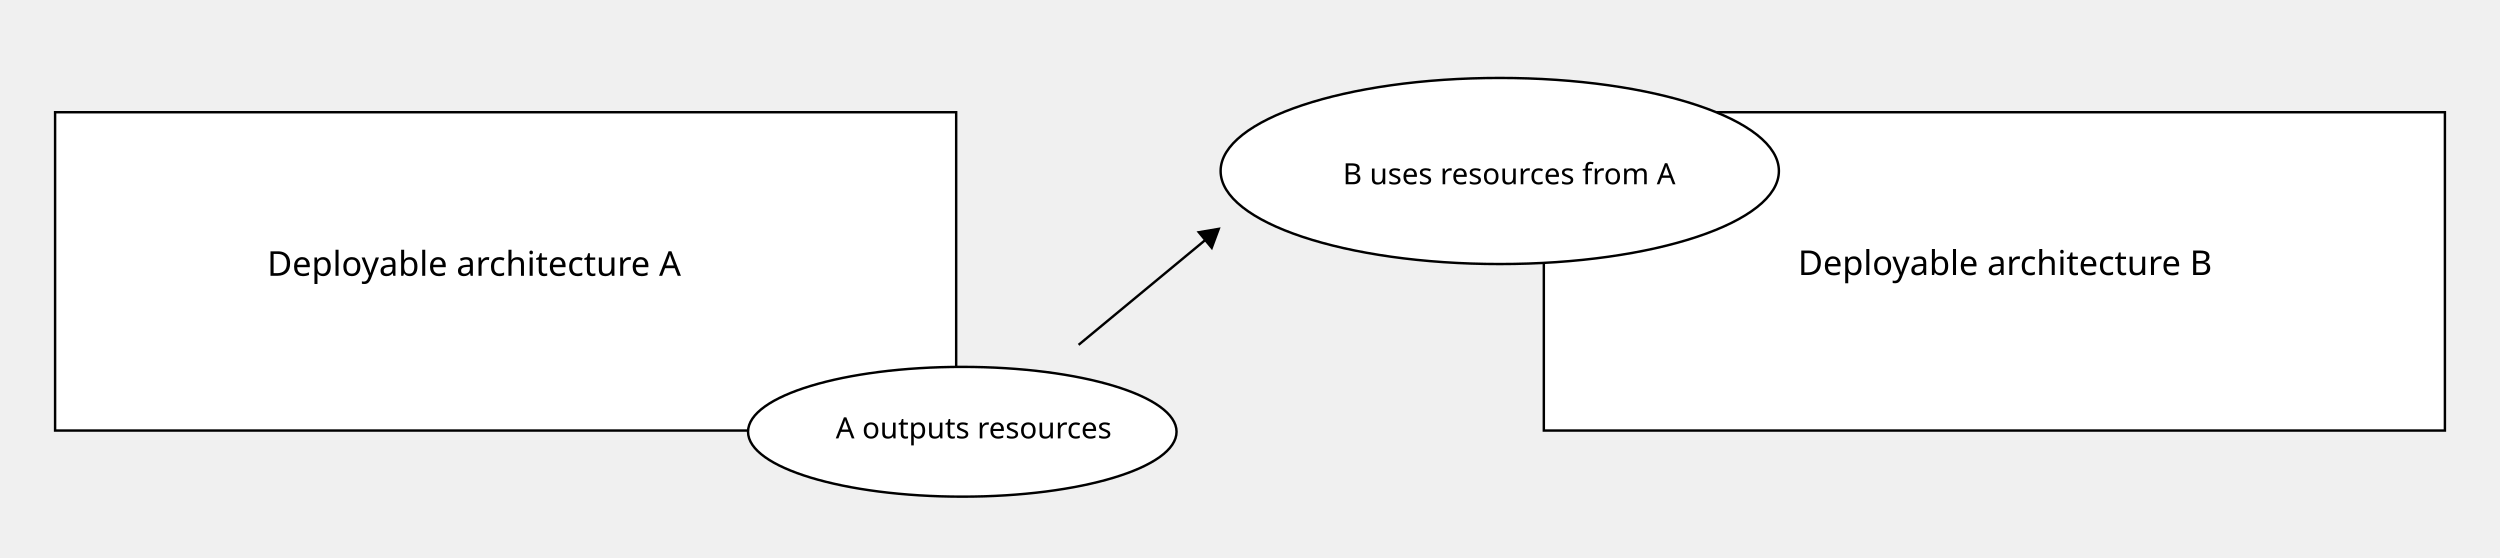
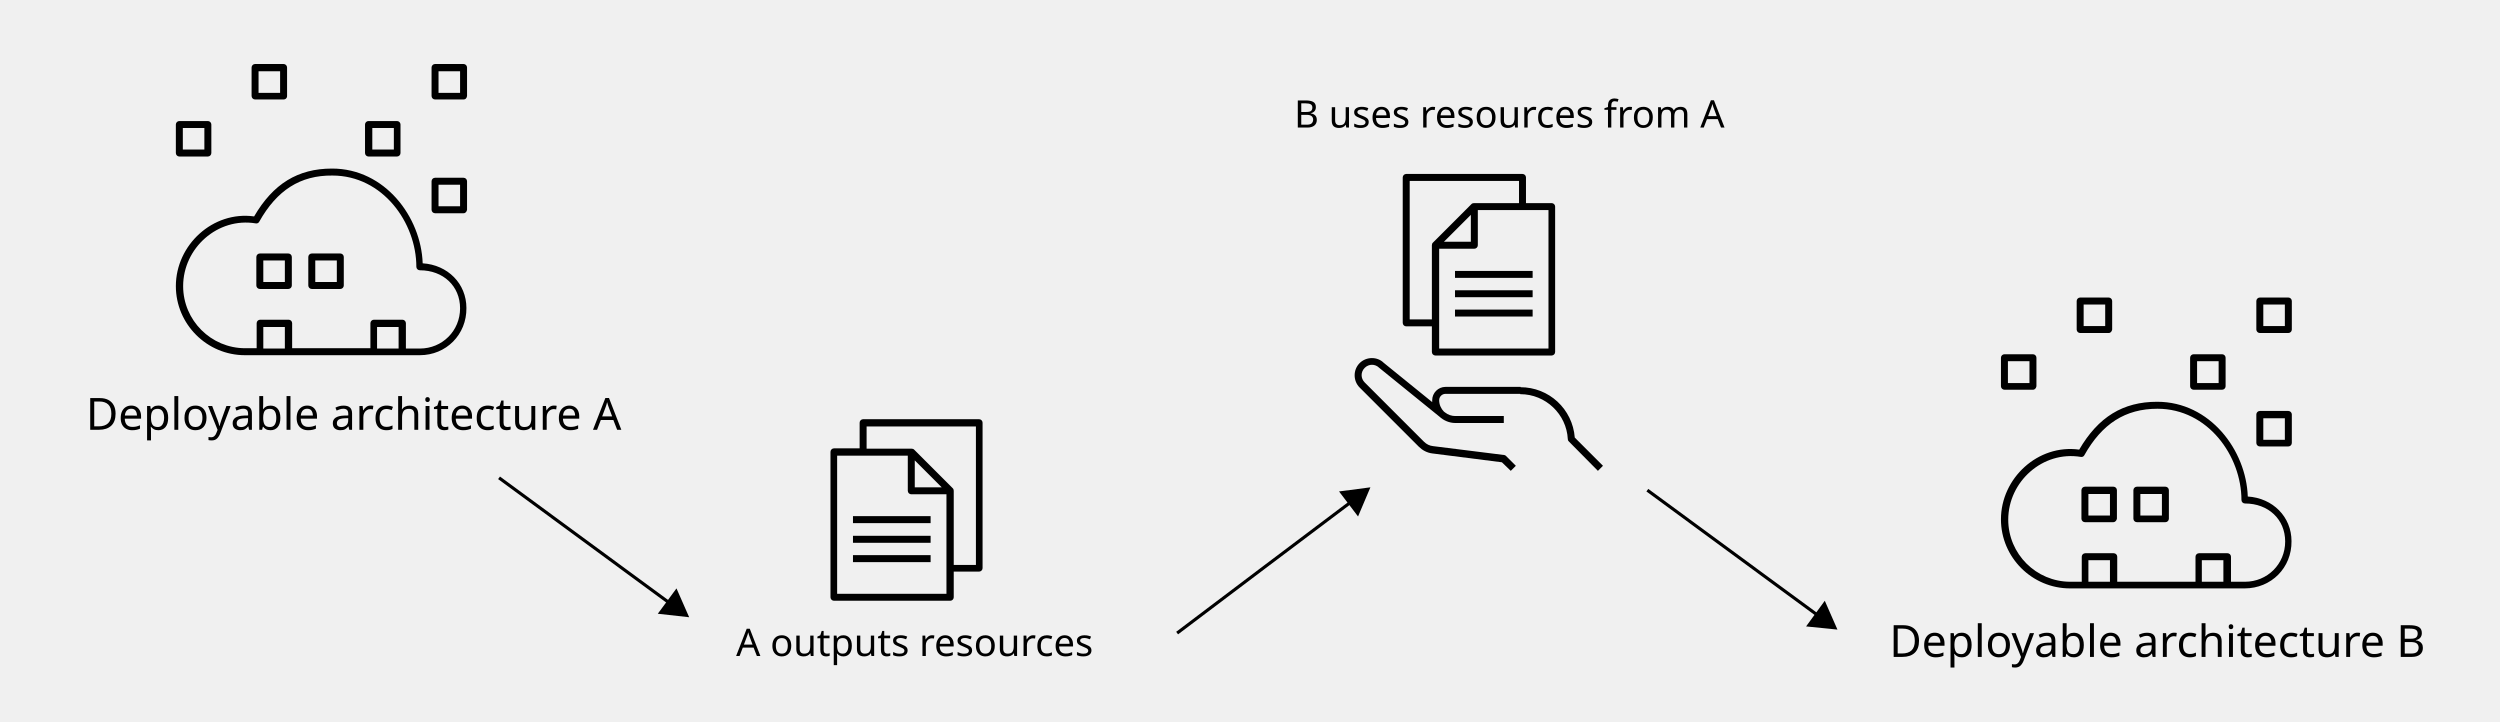
- <svg xmlns="http://www.w3.org/2000/svg" viewBox="0 0 1021 227.67">
-   <defs>
-     <style>
-       .cls-1 {
-         font-size: 14px;
-       }
- 
-       .cls-1, .cls-2 {
-         font-family: IBMPlexSans-Text, 'IBM Plex Sans';
-       }
- 
-       .cls-2 {
-         font-size: 12px;
-       }
- 
-       .cls-3 {
-         fill: #fff;
-       }
- 
-       .cls-3, .cls-4 {
-         stroke: #000;
-         stroke-miterlimit: 10;
-       }
- 
-       .cls-4 {
-         fill: none;
-       }
-     </style>
-   </defs>
-   <g id="Layer_1" data-name="Layer 1">
-     <rect class="cls-3" x="630.5" y="45.835" width="368" height="130" />
+ <svg xmlns="http://www.w3.org/2000/svg" version="1.1" x="0px" y="0px" viewBox="0 0 789 227.7" style="enable-background:new 0 0 789 227.7;" xml:space="preserve">
+   <style type="text/css">
+ 	.st0{font-family:'IBMPlexSans-Text';}
+ 	.st1{font-size:14px;}
+ 	.st2{font-size:12px;}
+ 	.st3{fill:none;stroke:#000000;stroke-miterlimit:10;}
+ 	.st4{display:none;}
+ 	.st5{display:inline;}
+ </style>
+   <g id="Layer_1">
+ </g>
+   <g id="Layer_8">
+ </g>
+   <g id="Layer_3">
+ </g>
+   <g id="Layer_5">
+ </g>
+   <g id="Layer_13">
+ </g>
+   <g id="Layer_6">
+     <text transform="matrix(1 0 0 1 27.1147 135.6381)" class="st0 st1">Deployable architecture A</text>
  </g>
-   <g id="Layer_3" data-name="Layer 3">
-     <rect class="cls-3" x="22.5" y="45.835" width="368" height="130" />
+   <g id="Layer_15">
+ </g>
+   <g id="Layer_10">
+ </g>
+   <g id="Layer_11">
+     <g id="Layer_12">
+ 	</g>
  </g>
-   <g id="Layer_6" data-name="Layer 6">
-     <text class="cls-1" transform="translate(109.1147 112.6381)">
-       <tspan x="0" y="0">Deployable architecture A</tspan>
-     </text>
+   <g id="Layer_14">
+ </g>
+   <g id="Layer_9">
+     <text transform="matrix(1 0 0 1 596.2823 207.3187)" class="st0 st1">Deployable architecture B</text>
  </g>
-   <g id="Layer_14" data-name="Layer 14">
-     <ellipse class="cls-3" cx="393" cy="176.335" rx="87.5" ry="26.5" />
-     <ellipse class="cls-3" cx="612.5" cy="69.835" rx="114" ry="38" />
-   </g>
-   <g id="Layer_9" data-name="Layer 9">
-     <text class="cls-1" transform="translate(734.2823 112.3187)">
-       <tspan x="0" y="0">Deployable architecture B</tspan>
-     </text>
-   </g>
-   <g id="Layer_7" data-name="Layer 7">
-     <text class="cls-2" transform="translate(341.3185 179.0376)">
-       <tspan x="0" y="0">A outputs resources</tspan>
-     </text>
+   <g id="Layer_7">
+     <text transform="matrix(1 0 0 1 232.3185 207.0376)" class="st0 st2">A outputs resources</text>
    <g>
-       <path d="M440.5,140.835c19.333-16,38.667-32,58-48" />
+       <path d="M371.5,199.8c20.3-15.3,40.7-30.7,61-46" />
      <g>
-         <path class="cls-4" d="M440.5,140.835c17.491-14.475,34.981-28.95,52.471-43.425" />
-         <polygon points="495.027 102.182 498.5 92.835 488.668 94.499 495.027 102.182" />
+         <path class="st3" d="M371.5,199.8c18.4-13.9,36.8-27.8,55.3-41.7" />
+         <g>
+           <polygon points="428.6,163 432.5,153.8 422.6,155.1     " />
+         </g>
+       </g>
+     </g>
+     <g>
+       <path d="M157.5,150.8c20,14.7,40,29.3,60,44" />
+       <g>
+         <path class="st3" d="M157.5,150.8c18.1,13.3,36.1,26.5,54.2,39.8" />
+         <g>
+           <polygon points="207.6,193.7 217.5,194.8 213.5,185.7     " />
+         </g>
+       </g>
+     </g>
+     <g>
+       <path d="M519.9,154.7c20,14.7,40,29.3,60,44" />
+       <g>
+         <path class="st3" d="M519.9,154.7c18.1,13.3,36.1,26.5,54.2,39.8" />
+         <g>
+           <polygon points="570,197.7 579.9,198.7 575.9,189.6     " />
+         </g>
      </g>
    </g>
  </g>
-   <g id="Layer_4" data-name="Layer 4">
-     <text class="cls-2" transform="translate(548.4296 75.2598)">
-       <tspan x="0" y="0">B uses resources from A</tspan>
-     </text>
+   <g id="Layer_4">
+     <text transform="matrix(1 0 0 1 408.4296 40.2598)" class="st0 st2">B uses resources from A</text>
+   </g>
+   <g id="Layer_16">
+     <path id="cloud--services_1_" d="M132.5,112.1H77.3c-12,0-21.8-9.8-21.8-21.8c0-13,11.7-23.8,24.7-22c6-10.3,13.8-15.1,24.6-15.1   c16.7,0,28.1,15.3,28.6,29.9c7.9,0.5,13.8,6.4,13.8,14.1C147.3,105.6,140.8,112.1,132.5,112.1z M127.9,110h4.6   c7.1,0,12.7-5.6,12.7-12.7c0-7-5.3-12-12.7-12c-0.6,0-1.1-0.5-1.1-1.1c0-13.9-10.6-28.8-26.5-28.8C94.8,55.3,87.4,60,81.8,70   c-0.2,0.4-0.7,0.6-1.1,0.5c-12-2-22.9,7.8-22.9,19.8c0,10.8,8.8,19.6,19.6,19.6H81v-7.9c0-0.6,0.5-1.1,1.1-1.1h9   c0.6,0,1.1,0.5,1.1,1.1v7.9h24.7v-7.9c0-0.6,0.5-1.1,1.1-1.1h9c0.6,0,1.1,0.5,1.1,1.1V110z M119,110h6.8v-6.8H119V110z M83.1,110   h6.8v-6.8h-6.8V110z M107.4,91.2h-9c-0.6,0-1.1-0.5-1.1-1.1v-9c0-0.6,0.5-1.1,1.1-1.1h9c0.6,0,1.1,0.5,1.1,1.1v9   C108.5,90.7,108,91.2,107.4,91.2z M99.5,89h6.8v-6.8h-6.8V89z M91,91.2h-9c-0.6,0-1.1-0.5-1.1-1.1v-9c0-0.6,0.5-1.1,1.1-1.1h9   c0.6,0,1.1,0.5,1.1,1.1v9C92.1,90.7,91.6,91.2,91,91.2z M83.1,89h6.8v-6.8h-6.8V89z M146.3,67.3h-9c-0.6,0-1.1-0.5-1.1-1.1v-9   c0-0.6,0.5-1.1,1.1-1.1h9c0.6,0,1.1,0.5,1.1,1.1v9C147.3,66.8,146.9,67.3,146.3,67.3z M138.4,65.1h6.8v-6.8h-6.8V65.1z M125.3,49.4   h-9c-0.6,0-1.1-0.5-1.1-1.1v-9c0-0.6,0.5-1.1,1.1-1.1h9c0.6,0,1.1,0.5,1.1,1.1v9C126.4,48.9,125.9,49.4,125.3,49.4z M117.5,47.2   h6.8v-6.8h-6.8V47.2z M65.6,49.4h-9c-0.6,0-1.1-0.5-1.1-1.1v-9c0-0.6,0.5-1.1,1.1-1.1h9c0.6,0,1.1,0.5,1.1,1.1v9   C66.7,48.9,66.2,49.4,65.6,49.4z M57.7,47.2h6.8v-6.8h-6.8V47.2z M146.3,31.4h-9c-0.6,0-1.1-0.5-1.1-1.1v-9c0-0.6,0.5-1.1,1.1-1.1   h9c0.6,0,1.1,0.5,1.1,1.1v9C147.3,31,146.9,31.4,146.3,31.4z M138.4,29.3h6.8v-6.8h-6.8V29.3z M89.5,31.4h-9   c-0.6,0-1.1-0.5-1.1-1.1v-9c0-0.6,0.5-1.1,1.1-1.1h9c0.6,0,1.1,0.5,1.1,1.1v9C90.6,31,90.1,31.4,89.5,31.4z M81.6,29.3h6.8v-6.8   h-6.8V29.3z" />
+     <path id="cloud--services_00000169544765573990407010000012561005361154237367_" d="M708.4,185.7h-55.1c-12,0-21.8-9.8-21.8-21.8   c0-13,11.7-23.8,24.7-22c6-10.3,13.8-15.1,24.6-15.1c16.7,0,28.1,15.3,28.6,29.9c7.9,0.5,13.8,6.4,13.8,14.1   C723.3,179.2,716.8,185.7,708.4,185.7z M703.9,183.6h4.6c7.1,0,12.7-5.6,12.7-12.7c0-7-5.3-12-12.7-12c-0.6,0-1.1-0.5-1.1-1.1   c0-13.9-10.6-28.8-26.5-28.8c-10.1,0-17.5,4.7-23.1,14.7c-0.2,0.4-0.7,0.6-1.1,0.5c-12-2-22.9,7.8-22.9,19.8   c0,10.8,8.8,19.6,19.6,19.6h3.6v-7.9c0-0.6,0.5-1.1,1.1-1.1h9c0.6,0,1.1,0.5,1.1,1.1v7.9h24.7v-7.9c0-0.6,0.5-1.1,1.1-1.1h9   c0.6,0,1.1,0.5,1.1,1.1V183.6z M694.9,183.6h6.8v-6.8h-6.8V183.6z M659.1,183.6h6.8v-6.8h-6.8V183.6z M683.4,164.8h-9   c-0.6,0-1.1-0.5-1.1-1.1v-9c0-0.6,0.5-1.1,1.1-1.1h9c0.6,0,1.1,0.5,1.1,1.1v9C684.5,164.3,684,164.8,683.4,164.8z M675.5,162.7h6.8   v-6.8h-6.8V162.7z M667,164.8h-9c-0.6,0-1.1-0.5-1.1-1.1v-9c0-0.6,0.5-1.1,1.1-1.1h9c0.6,0,1.1,0.5,1.1,1.1v9   C668,164.3,667.5,164.8,667,164.8z M659.1,162.7h6.8v-6.8h-6.8V162.7z M722.2,140.9h-9c-0.6,0-1.1-0.5-1.1-1.1v-9   c0-0.6,0.5-1.1,1.1-1.1h9c0.6,0,1.1,0.5,1.1,1.1v9C723.3,140.4,722.8,140.9,722.2,140.9z M714.3,138.8h6.8V132h-6.8V138.8z    M701.3,123h-9c-0.6,0-1.1-0.5-1.1-1.1v-9c0-0.6,0.5-1.1,1.1-1.1h9c0.6,0,1.1,0.5,1.1,1.1v9C702.4,122.5,701.9,123,701.3,123z    M693.4,120.9h6.8V114h-6.8V120.9z M641.6,123h-9c-0.6,0-1.1-0.5-1.1-1.1v-9c0-0.6,0.5-1.1,1.1-1.1h9c0.6,0,1.1,0.5,1.1,1.1v9   C642.6,122.5,642.2,123,641.6,123z M633.7,120.9h6.8V114h-6.8V120.9z M722.2,105.1h-9c-0.6,0-1.1-0.5-1.1-1.1v-9   c0-0.6,0.5-1.1,1.1-1.1h9c0.6,0,1.1,0.5,1.1,1.1v9C723.3,104.6,722.8,105.1,722.2,105.1z M714.3,102.9h6.8v-6.8h-6.8V102.9z    M665.5,105.1h-9c-0.6,0-1.1-0.5-1.1-1.1v-9c0-0.6,0.5-1.1,1.1-1.1h9c0.6,0,1.1,0.5,1.1,1.1v9C666.5,104.6,666.1,105.1,665.5,105.1   z M657.6,102.9h6.8v-6.8h-6.8V102.9z" />
+   </g>
+   <g id="Layer_17">
+     <path id="asset-management_00000052797630147806210300000013116229523981990793_" d="M299.9,189.6h-36.7c-0.6,0-1.1-0.5-1.1-1.1   v-45.9c0-0.6,0.5-1.1,1.1-1.1h8.1v-8.1c0-0.6,0.5-1.1,1.1-1.1H309c0.6,0,1.1,0.5,1.1,1.1v45.9c0,0.6-0.5,1.1-1.1,1.1H301v8.1   C301,189.1,300.5,189.6,299.9,189.6z M264.2,187.4h34.5V156h-11.1c-0.6,0-1.1-0.5-1.1-1.1v-11.1h-22.3V187.4z M301,178.3h7v-43.7   h-34.5v7h14.2c0.3,0,0.6,0.1,0.8,0.3l12.2,12.2c0.2,0.2,0.3,0.5,0.3,0.8V178.3z M288.7,153.8h8.5l-8.5-8.5V153.8z M293.7,177.4   h-24.5v-2.2h24.5V177.4z M293.7,171.3h-24.5v-2.2h24.5V171.3z M293.7,165.1h-24.5v-2.2h24.5V165.1z" />
+   </g>
+   <g id="Layer_18">
+     <path id="asset-management_00000067212086724645814450000008798455394386390938_" d="M476.8,148.6l1.6-1.6l-3.1-3.1   c-0.2-0.2-0.4-0.3-0.6-0.3l-22.4-2.8c-1.1-0.1-2.1-0.6-2.9-1.4l-18.7-18.7c-1.3-1.3-1.3-3.3,0-4.6c1.3-1.3,3.3-1.3,4.6,0l19,15.4   c1.3,1.2,3.1,2,5,2h15.3v-2.2h-15.3c-1.2,0-2.3-0.4-3.2-1.1l0,0l-0.4-0.3c-0.9-0.9-1.5-2.2-1.5-3.6c0-1.1,0.9-2,2-2h23.7v-2.2   h-23.7c-2.3,0-4.2,1.9-4.2,4.2c0,0.2,0,0.4,0,0.6l-15.3-12.4c-2-2-5.5-2-7.6,0.1c-2.1,2.1-2.1,5.6,0,7.7l18.7,18.7   c1.1,1.1,2.6,1.9,4.2,2.1l22,2.8L476.8,148.6z M504.3,148.6l1.6-1.6l-8.9-8.9c-0.7-9-8.1-15.9-17.2-15.9v2.2c8,0,14.6,6.3,15,14.2   c0,0.3,0.1,0.5,0.3,0.7L504.3,148.6z M453,112.2h36.7c0.6,0,1.1-0.5,1.1-1.1V65.2c0-0.6-0.5-1.1-1.1-1.1h-8.1V56   c0-0.6-0.5-1.1-1.1-1.1h-36.7c-0.6,0-1.1,0.5-1.1,1.1v45.9c0,0.6,0.5,1.1,1.1,1.1h8.1v8.1C451.9,111.7,452.4,112.2,453,112.2z    M488.7,110h-34.5V78.5h11.1c0.6,0,1.1-0.5,1.1-1.1V66.3h22.3V110z M451.9,100.8h-7V57.1h34.5v7h-14.2c-0.3,0-0.6,0.1-0.8,0.3   l-12.2,12.2c-0.2,0.2-0.3,0.5-0.3,0.8V100.8z M464.2,76.3h-8.5l8.5-8.5V76.3z M459.2,99.9h24.5v-2.2h-24.5V99.9z M459.2,93.8h24.5   v-2.2h-24.5V93.8z M459.2,87.7h24.5v-2.2h-24.5V87.7z" />
+   </g>
+   <g id="Layer_19" class="st4">
+     <path id="ibm--cloud_00000145020359433488999570000002009248396472003774_" class="st5" d="M689.2,185.1h-44.1   c-10.8,0-19.5-8.8-19.5-19.5c0-9,6.2-16.9,14.9-19c2.8-13.3,14.7-23.3,28.8-23.3c10.6,0,20.4,5.7,25.7,14.9   c10.4,2.6,18.1,12,18.1,23.1C713,174.4,702.3,185.1,689.2,185.1z M640.1,148.8c-7.3,2.2-12.4,9-12.4,16.7c0,9.6,7.8,17.5,17.5,17.5   h44.1c12,0,21.8-9.8,21.8-21.8c0-12-9.8-21.8-21.8-21.8c-6.5,0-12.5,2.8-16.7,7.8c-0.4,0.4-1,0.5-1.4,0.1c-0.4-0.4-0.5-1-0.1-1.4   c4.5-5.4,11.2-8.5,18.3-8.5c1,0,2,0.1,3,0.2c-5.1-7.7-13.7-12.4-22.9-12.4c-15.1,0-27.4,12.3-27.4,27.4c0,4.8,1.3,9.6,3.7,13.7   c0.3,0.5,0.1,1.1-0.4,1.4c-0.5,0.3-1.1,0.1-1.4-0.4c-2.6-4.5-3.9-9.5-3.9-14.7C639.8,151.4,639.9,150.1,640.1,148.8z M703.5,134.9   c-0.4,0-0.7-0.2-0.9-0.5c-0.3-0.5-0.1-1.1,0.4-1.4l8.5-4.9c0.5-0.3,1.1-0.1,1.4,0.4c0.3,0.5,0.1,1.1-0.4,1.4l-8.5,4.9   C703.9,134.9,703.7,134.9,703.5,134.9z M635.1,134.9c-0.2,0-0.4,0-0.5-0.1l-8.5-4.9c-0.5-0.3-0.7-0.9-0.4-1.4   c0.3-0.5,0.9-0.7,1.4-0.4l8.5,4.9c0.5,0.3,0.7,0.9,0.4,1.4C635.8,134.7,635.4,134.9,635.1,134.9z M649.5,120.5   c-0.4,0-0.7-0.2-0.9-0.5l-4.9-8.5c-0.3-0.5-0.1-1.1,0.4-1.4c0.5-0.3,1.1-0.1,1.4,0.4l4.9,8.5c0.3,0.5,0.1,1.1-0.4,1.4   C649.9,120.4,649.7,120.5,649.5,120.5z M689.1,120.5c-0.2,0-0.4,0-0.5-0.1c-0.5-0.3-0.7-0.9-0.4-1.4l4.9-8.5   c0.3-0.5,0.9-0.7,1.4-0.4c0.5,0.3,0.7,0.9,0.4,1.4l-4.9,8.5C689.8,120.3,689.4,120.5,689.1,120.5z M669.3,115.2c-0.6,0-1-0.5-1-1   v-9.8c0-0.6,0.5-1,1-1c0.6,0,1,0.5,1,1v9.8C670.3,114.7,669.9,115.2,669.3,115.2z" />
  </g>
</svg>
